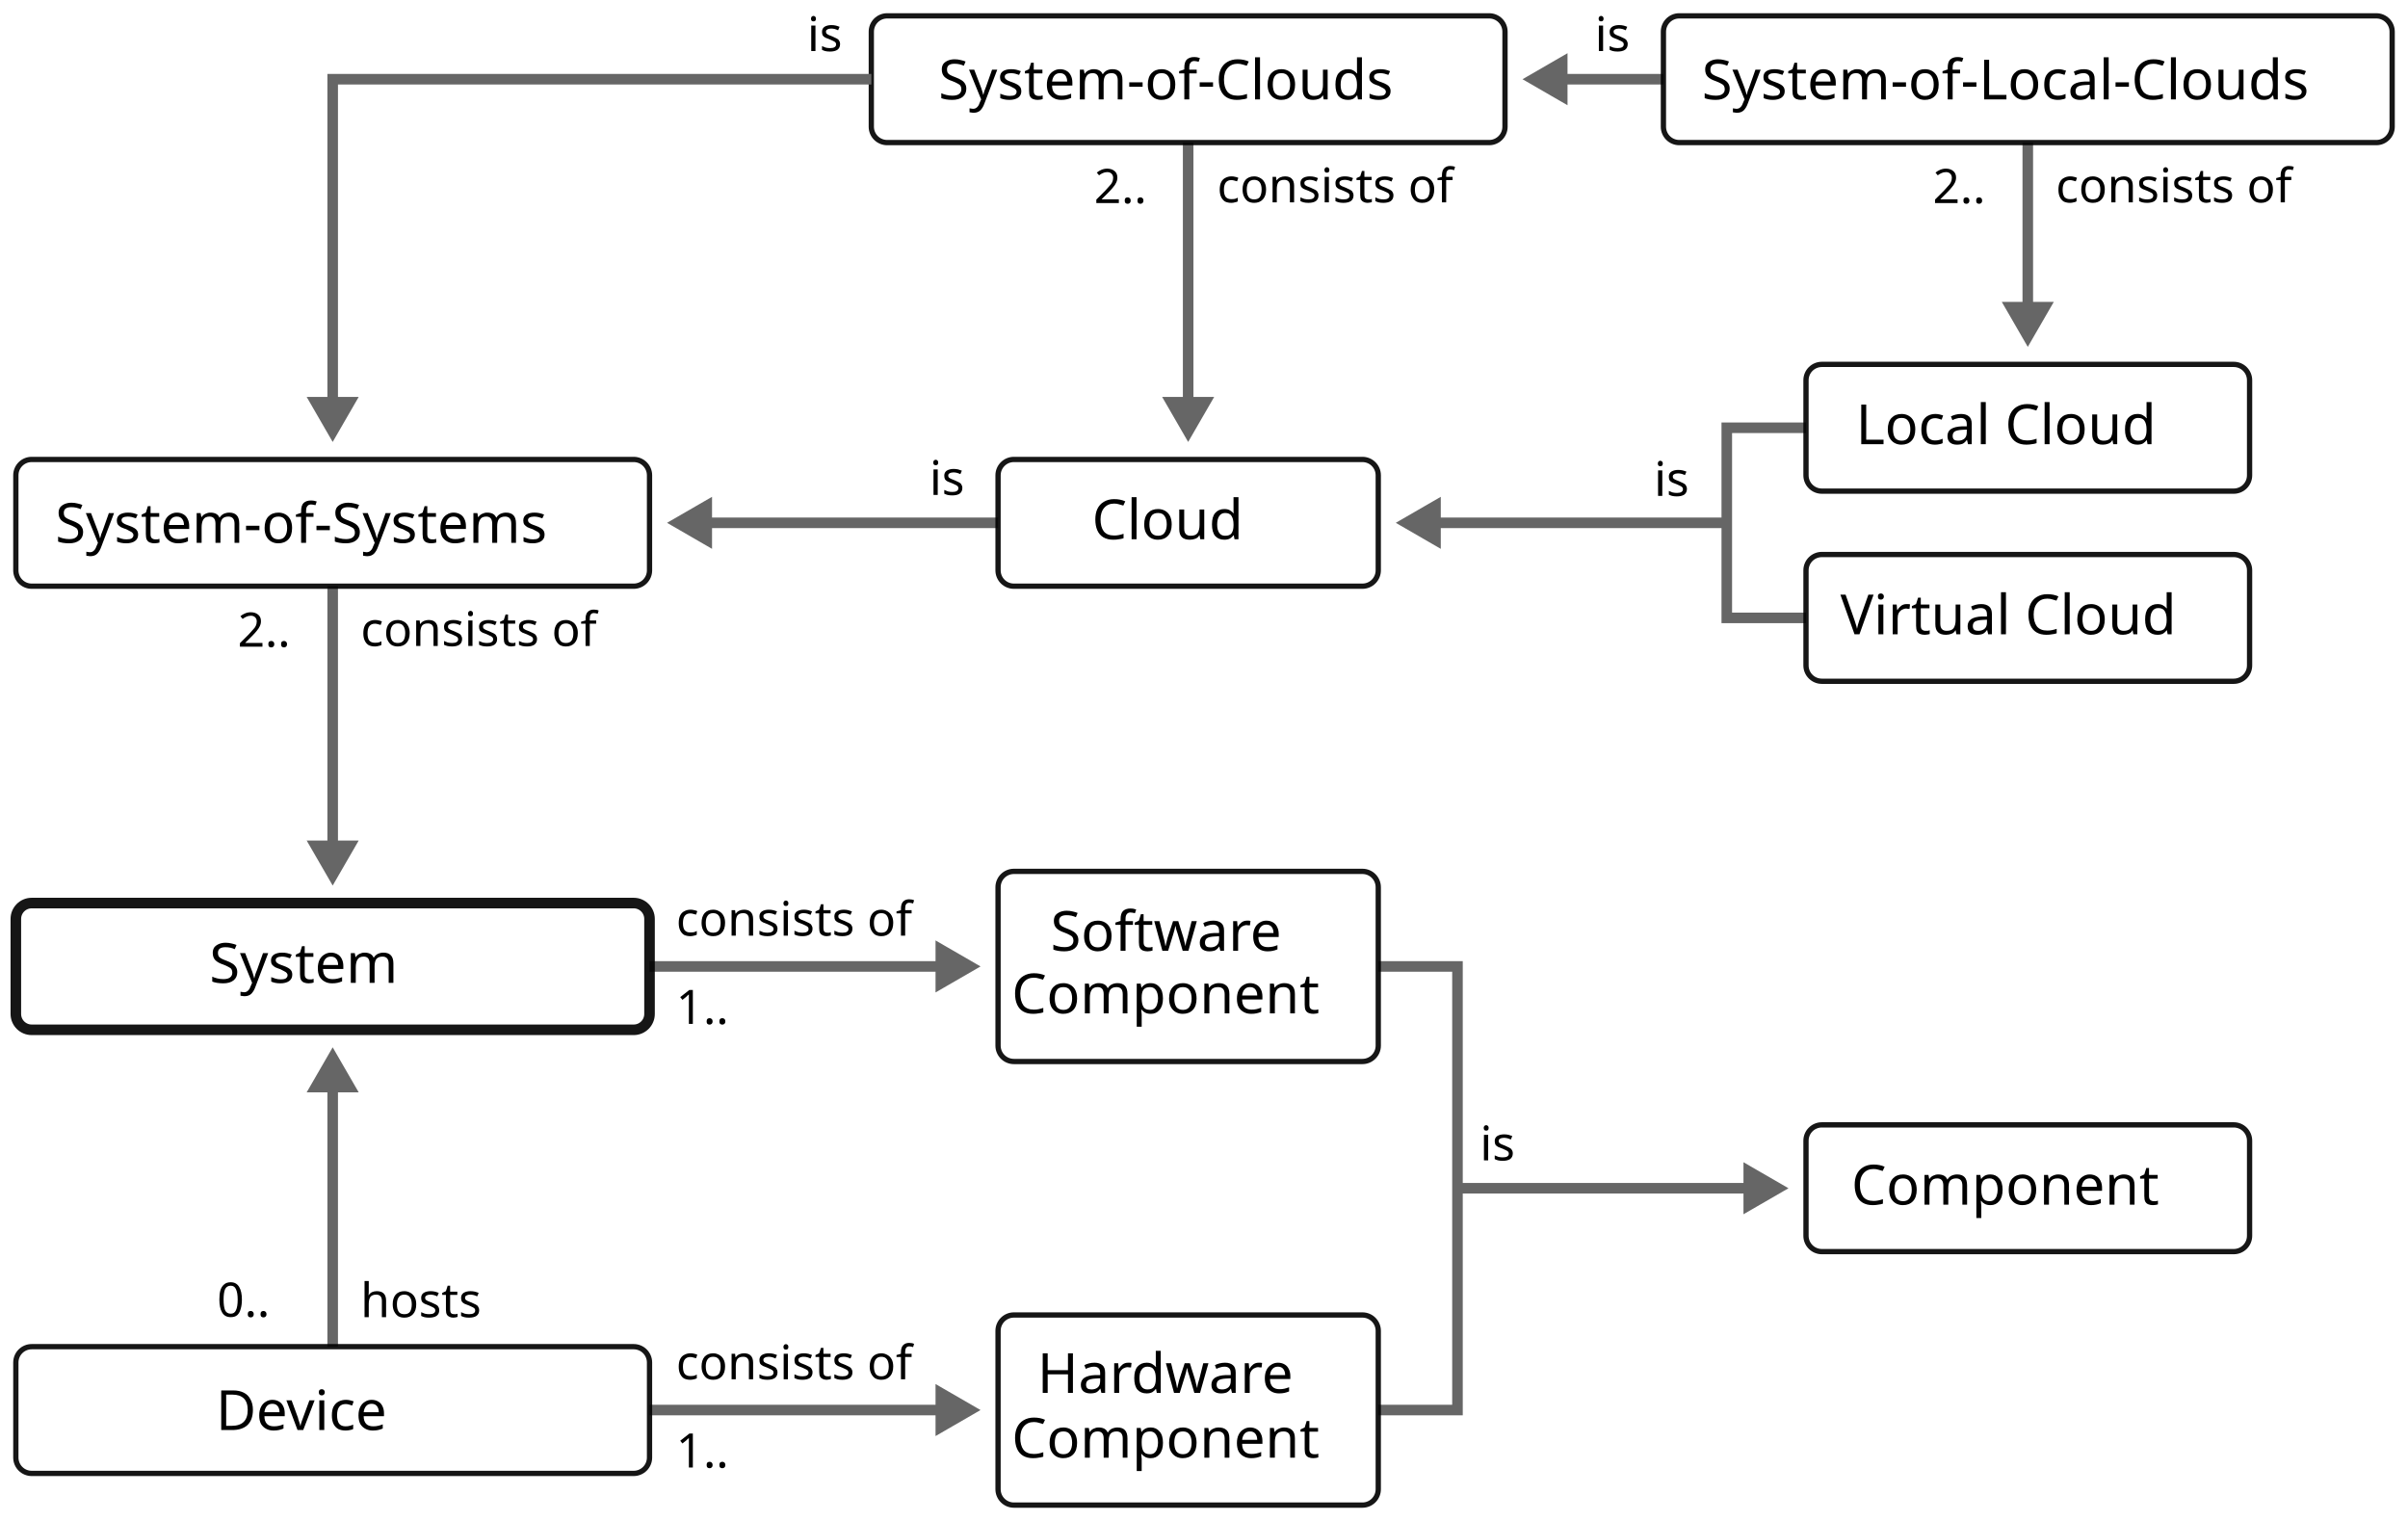
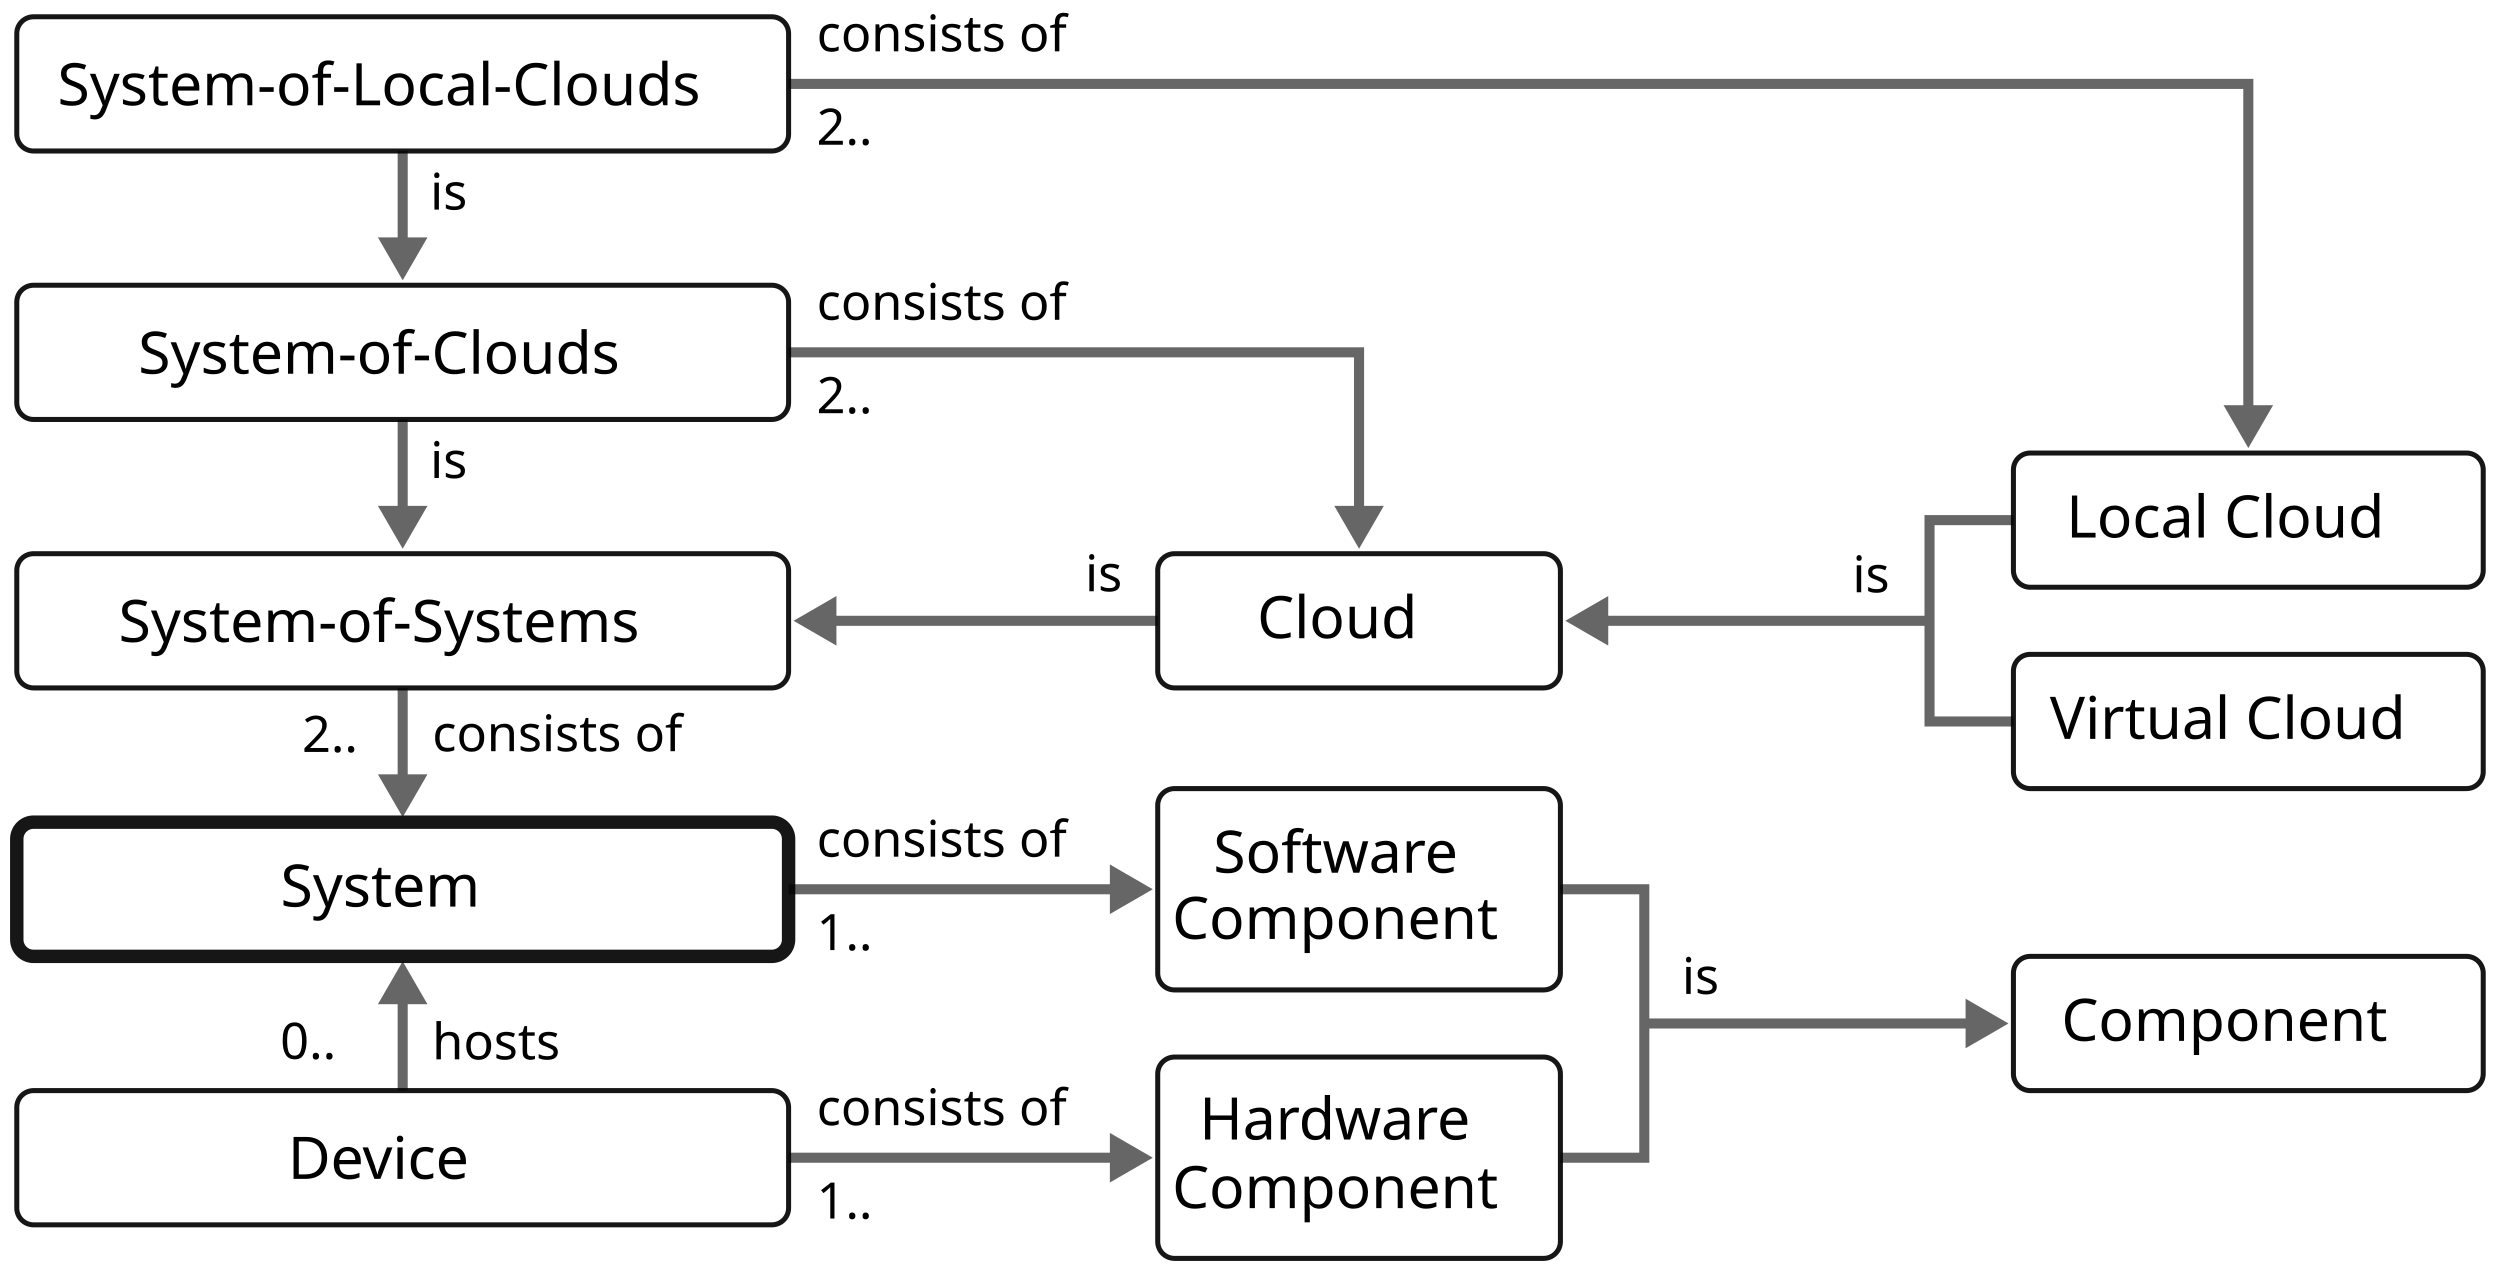
- <svg xmlns="http://www.w3.org/2000/svg" xmlns:xlink="http://www.w3.org/1999/xlink" width="152mm" height="96mm" version="1.1" viewBox="0 0 152 96" id="svg162">
+ <svg xmlns="http://www.w3.org/2000/svg" xmlns:xlink="http://www.w3.org/1999/xlink" width="149mm" height="76mm" version="1.1" viewBox="0 0 149 76" id="svg162">
  <defs id="defs5">
    <marker id="a" overflow="visible" orient="auto">
      <path transform="scale(0.4)" d="M 5.77,0 -2.88,5 V -5 Z" fill="context-stroke" fill-rule="evenodd" stroke="context-stroke" stroke-width="1pt" id="path2" />
    </marker>
  </defs>
-   <use x="0" y="0" xlink:href="#g38520" id="use38522" transform="translate(0,28)" width="100%" height="100%" />
-   <path d="m 105,5 -7,1e-7" marker-end="url(#a)" id="path46231" style="fill:none;stroke:#666666;stroke-width:0.667" />
-   <path d="M 128,9 V 20" marker-end="url(#a)" id="path45286" style="fill:none;stroke:#666666;stroke-width:0.667" />
-   <path d="M 75,9 75,26" marker-end="url(#a)" id="path46338" style="fill:none;stroke:#666666;stroke-width:0.667" />
-   <path style="fill:none;stroke:#666666;stroke-width:0.667;stroke-linecap:butt;stroke-linejoin:miter;stroke-miterlimit:4;stroke-dasharray:none;stroke-opacity:1" d="M 114,27 H 109 v 12 l 5,-10e-7" id="path36079" />
-   <use x="0" y="0" xlink:href="#path8416" id="use29997" transform="matrix(1,0,0,-1,1.0000001e-8,122)" width="100%" height="100%" />
-   <rect id="g" x="1" y="29" width="40" height="8" rx="1" fill="none" opacity="0.913" stroke="#000000" stroke-linejoin="round" stroke-width="0.333" style="stroke-width:0.333;stroke-miterlimit:4;stroke-dasharray:none" />
-   <path style="fill:none;stroke:#666666;stroke-width:0.667;stroke-linecap:butt;stroke-linejoin:miter;stroke-miterlimit:4;stroke-dasharray:none;stroke-opacity:1" d="m 87,61 h 5 v 28 h -5" id="path6878" />
-   <path d="M 21,85 V 68" marker-end="url(#a)" id="path8416" style="fill:none;stroke:#666666;stroke-width:0.667" />
-   <text x="22.763" y="83.138" font-size="3px" style="line-height:1.25;font-family:sans-serif;stroke-width:0.265" xml:space="preserve" id="text8519">
-     <tspan x="22.763" y="83.138" stroke-width="0.265" id="tspan8517">hosts</tspan>
+   <use x="0" y="0" xlink:href="#path8416" id="use1406" transform="matrix(1,0,0,-1,6.4468751e-7,90)" width="100%" height="100%" />
+   <use x="0" y="0" xlink:href="#g38520" id="use38522" transform="translate(4.1599992e-6,16)" width="100%" height="100%" />
+   <path d="m 47,5 h 87 v 20" marker-end="url(#a)" id="path45286" style="fill:none;stroke:#666666;stroke-width:0.6;stroke-miterlimit:4;stroke-dasharray:none" />
+   <path d="M 47,21 H 81 V 31" marker-end="url(#a)" id="path46338" style="fill:none;stroke:#666666;stroke-width:0.6;stroke-miterlimit:4;stroke-dasharray:none" />
+   <path style="fill:none;stroke:#666666;stroke-width:0.6;stroke-linecap:butt;stroke-linejoin:miter;stroke-miterlimit:4;stroke-dasharray:none;stroke-opacity:1" d="M 120,31 H 115 v 12 l 5,-10e-7" id="path36079" />
+   <use x="0" y="0" xlink:href="#path8416" id="use29997" transform="matrix(1,0,0,-1,4.546875e-7,106)" width="100%" height="100%" />
+   <rect id="g" x="1" y="33" width="46" height="8" rx="1" fill="none" opacity="0.913" stroke="#000000" stroke-linejoin="round" stroke-width="0.333" style="stroke-width:0.3;stroke-miterlimit:4;stroke-dasharray:none" />
+   <path style="fill:none;stroke:#666666;stroke-width:0.6;stroke-linecap:butt;stroke-linejoin:miter;stroke-miterlimit:4;stroke-dasharray:none;stroke-opacity:1" d="m 93,53 h 5 v 16 h -5" id="path6878" />
+   <path d="m 24,65 v -6" marker-end="url(#a)" id="path8416" style="fill:none;stroke:#666666;stroke-width:0.6;stroke-miterlimit:4;stroke-dasharray:none" />
+   <text x="25.762" y="63.138" font-size="3px" style="line-height:1.25;font-family:sans-serif;stroke-width:0.265" xml:space="preserve" id="text8519">
+     <tspan x="25.762" y="63.138" stroke-width="0.265" id="tspan8517">hosts</tspan>
  </text>
-   <g id="g38520" transform="translate(-52,9)">
-     <path d="M 93,52 H 112" marker-end="url(#a)" id="path7221" style="fill:none;stroke:#666666;stroke-width:0.667" />
+   <g id="g38520" transform="translate(-46,1.000001)">
+     <path d="M 93,52 H 113" marker-end="url(#a)" id="path7221" style="fill:none;stroke:#666666;stroke-width:0.6;stroke-miterlimit:4;stroke-dasharray:none" />
    <text x="94.672" y="50.058" font-family="sans-serif" font-size="3px" stroke-width="0.265" style="line-height:1.25" xml:space="preserve" id="text7225">
      <tspan x="94.672" y="50.058" stroke-width="0.265" id="tspan7223">consists of</tspan>
    </text>
    <text x="94.672" y="55.626" style="font-size:3px;line-height:1.25;font-family:sans-serif;stroke-width:0.265" xml:space="preserve" id="text8523">
      <tspan x="94.672" y="55.626" stroke-width="0.265" id="tspan8521">1..</tspan>
    </text>
  </g>
-   <text x="20.537" y="62.034" font-size="3.5px" style="line-height:1.25;font-family:sans-serif;stroke-width:0.265" xml:space="preserve" id="text13286">
-     <tspan x="20.537" y="62.034" font-size="3.5px" stroke-width="0.265" text-align="center" text-anchor="middle" id="tspan13284">System</tspan>
+   <text x="24.037" y="54.034" font-size="3.5px" style="line-height:1.25;font-family:sans-serif;stroke-width:0.265" xml:space="preserve" id="text13286">
+     <tspan x="24.037" y="54.034" font-size="3.5px" stroke-width="0.265" text-align="center" text-anchor="middle" id="tspan13284">System</tspan>
  </text>
-   <use x="0" y="0" xlink:href="#g" id="use22964" transform="translate(-4.01e-6,56)" width="100%" height="100%" />
-   <text x="20.381" y="90.259" font-size="3.5px" style="line-height:1.25;font-family:sans-serif;stroke-width:0.265" xml:space="preserve" id="text22968">
-     <tspan x="20.381" y="90.259" font-size="3.5px" stroke-width="0.265" text-align="center" text-anchor="middle" id="tspan22966">Device</tspan>
+   <use x="0" y="0" xlink:href="#g" id="use22964" transform="translate(0,32)" width="100%" height="100%" />
+   <text x="23.915" y="70.259" font-size="3.5px" style="line-height:1.25;font-family:sans-serif;stroke-width:0.265" xml:space="preserve" id="text22968">
+     <tspan x="23.915" y="70.259" font-size="3.5px" stroke-width="0.265" text-align="center" text-anchor="middle" id="tspan22966">Device</tspan>
  </text>
-   <text x="20.381" y="34.259" font-size="3.5px" style="line-height:1.25;font-family:sans-serif;stroke-width:0.265" xml:space="preserve" id="text24924">
-     <tspan x="20.381" y="34.259" font-size="3.5px" stroke-width="0.265" text-align="center" text-anchor="middle" id="tspan24922">System-of-Systems</tspan>
+   <text x="23.958" y="38.259" font-size="3.5px" style="line-height:1.25;font-family:sans-serif;stroke-width:0.265" xml:space="preserve" id="text24924">
+     <tspan x="23.958" y="38.259" font-size="3.5px" stroke-width="0.265" text-align="center" text-anchor="middle" id="tspan24922">System-of-Systems</tspan>
  </text>
-   <text x="127.938" y="76.034" font-size="3.5px" style="line-height:1.25;font-family:sans-serif;stroke-width:0.265" xml:space="preserve" id="text27204">
-     <tspan x="127.938" y="76.034" font-size="3.5px" stroke-width="0.265" text-align="center" text-anchor="middle" id="tspan27202">Component</tspan>
+   <text x="133.938" y="62.034" font-size="3.5px" style="line-height:1.25;font-family:sans-serif;stroke-width:0.265" xml:space="preserve" id="text27204">
+     <tspan x="133.938" y="62.034" font-size="3.5px" stroke-width="0.265" text-align="center" text-anchor="middle" id="tspan27202">Component</tspan>
  </text>
-   <text x="75.06" y="34.034" font-size="3.5px" style="line-height:1.25;font-family:sans-serif;stroke-width:0.265" xml:space="preserve" id="text28074">
-     <tspan x="75.06" y="34.034" font-size="3.5px" stroke-width="0.265" text-align="center" text-anchor="middle" id="tspan28072">Cloud</tspan>
+   <text x="81.06" y="38.034" font-size="3.5px" style="line-height:1.25;font-family:sans-serif;stroke-width:0.265" xml:space="preserve" id="text28074">
+     <tspan x="81.06" y="38.034" font-size="3.5px" stroke-width="0.265" text-align="center" text-anchor="middle" id="tspan28072">Cloud</tspan>
  </text>
-   <text x="22.893" y="83.106" font-size="3px" style="line-height:1.25;font-family:sans-serif;stroke-width:0.265" xml:space="preserve" id="use29827">
-     <tspan x="19.373" y="83.106" stroke-width="0.265" id="tspan47487" style="text-align:end;text-anchor:end">0..</tspan>
+   <text x="25.893" y="63.106" font-size="3px" style="line-height:1.25;font-family:sans-serif;stroke-width:0.265" xml:space="preserve" id="use29827">
+     <tspan x="22.373" y="63.106" stroke-width="0.265" id="tspan47487" style="text-align:end;text-anchor:end">0..</tspan>
  </text>
-   <use x="0" y="0" xlink:href="#text7225" id="use30001" transform="translate(-71.90914,-9.285851)" width="100%" height="100%" />
-   <text x="15.005" y="40.818" style="font-size:3px;line-height:1.25;font-family:sans-serif;stroke-width:0.265" xml:space="preserve" id="text31298">
-     <tspan x="15.005" y="40.818" stroke-width="0.265" id="tspan31296">2..</tspan>
+   <use x="0" y="0" xlink:href="#text7225" id="use30001" transform="translate(-68.9096,-5.285852)" width="100%" height="100%" />
+   <text x="18.004" y="44.818" style="font-size:3px;line-height:1.25;font-family:sans-serif;stroke-width:0.265" xml:space="preserve" id="text31298">
+     <tspan x="18.004" y="44.818" stroke-width="0.265" id="tspan31296">2..</tspan>
  </text>
-   <g id="g36654" transform="translate(-35,22)">
-     <path d="m 98,11 h -19" marker-end="url(#a)" id="path32026" style="fill:none;stroke:#666666;stroke-width:0.667" />
-     <text xml:space="preserve" style="font-size:3px;line-height:1.25;font-family:sans-serif;stroke-width:0.265" x="93.676" y="9.237" id="text33079">
-       <tspan id="tspan33077" style="stroke-width:0.265" x="93.676" y="9.237">is</tspan>
+   <path d="M 69,37 H 49" marker-end="url(#a)" id="path32026" style="fill:none;stroke:#666666;stroke-width:0.6;stroke-miterlimit:4;stroke-dasharray:none" />
+   <text xml:space="preserve" style="font-size:3px;line-height:1.25;font-family:sans-serif;stroke-width:0.265" x="64.676" y="35.237" id="text33079">
+     <tspan id="tspan33077" style="stroke-width:0.265" x="64.676" y="35.237">is</tspan>
+   </text>
+   <rect id="rect33557" x="120" y="27" width="28" height="8" rx="1" fill="none" opacity="0.913" stroke="#000000" stroke-linejoin="round" stroke-width="0.333" style="stroke-width:0.3;stroke-miterlimit:4;stroke-dasharray:none" />
+   <text x="133.987" y="32.034" font-size="3.5px" style="line-height:1.25;font-family:sans-serif;stroke-width:0.265" xml:space="preserve" id="text33561">
+     <tspan x="133.987" y="32.034" font-size="3.5px" stroke-width="0.265" text-align="center" text-anchor="middle" id="tspan33559">Local Cloud</tspan>
+   </text>
+   <use x="0" y="0" xlink:href="#rect33557" id="use34731" transform="translate(-3.5500003e-6,12)" width="100%" height="100%" />
+   <text x="134.136" y="44.034" font-size="3.5px" style="line-height:1.25;font-family:sans-serif;stroke-width:0.265" xml:space="preserve" id="text34735">
+     <tspan x="134.136" y="44.034" font-size="3.5px" stroke-width="0.265" text-align="center" text-anchor="middle" id="tspan34733">Virtual Cloud</tspan>
+   </text>
+   <text x="80.915" y="67.917" font-size="3.5px" style="line-height:1.25;font-family:sans-serif;stroke-width:0.265" xml:space="preserve" id="text37951">
+     <tspan x="80.915" y="67.917" font-size="3.5px" stroke-width="0.265" text-align="center" text-anchor="middle" id="tspan37949">Hardware</tspan>
+   </text>
+   <path d="M 98,61 118,61" marker-end="url(#a)" id="path38623" style="fill:none;stroke:#666666;stroke-width:0.6;stroke-miterlimit:4;stroke-dasharray:none" />
+   <text xml:space="preserve" style="font-size:3px;line-height:1.25;font-family:sans-serif;stroke-width:0.265" x="100.251" y="59.237" id="text38627">
+     <tspan id="tspan38625" style="stroke-width:0.265" x="100.251" y="59.237">is</tspan>
+   </text>
+   <rect id="rect41006" x="69" y="47" width="24" height="12" rx="1" fill="none" opacity="0.913" stroke="#000000" stroke-linejoin="round" stroke-width="0.333" style="stroke-width:0.3;stroke-miterlimit:4;stroke-dasharray:none" />
+   <text x="80.971" y="52.013" font-size="3.5px" style="line-height:1.25;font-family:sans-serif;stroke-width:0.265" xml:space="preserve" id="text36919">
+     <tspan x="80.971" y="52.013" font-size="3.5px" stroke-width="0.265" text-align="center" text-anchor="middle" id="tspan36917">Software</tspan>
+   </text>
+   <use x="0" y="0" xlink:href="#text27204" id="use41292" transform="translate(-52.99999,-6.074664)" width="100%" height="100%" />
+   <use x="0" y="0" xlink:href="#text27204" id="use41384" transform="translate(-52.99998,9.971166)" width="100%" height="100%" />
+   <use x="0" y="0" xlink:href="#rect41006" id="use41568" transform="translate(4.0599992e-6,16)" width="100%" height="100%" />
+   <use x="0" y="0" xlink:href="#rect33557" id="use41851" transform="translate(-3.5399993e-6,30)" width="100%" height="100%" />
+   <rect id="rect41933" x="69" y="33" width="24" height="8" rx="1" fill="none" opacity="0.913" stroke="#000000" stroke-linejoin="round" stroke-width="0.333" style="stroke-width:0.3;stroke-miterlimit:4;stroke-dasharray:none" />
+   <use x="0" y="0" xlink:href="#text38627" id="use42218" transform="translate(10.16171,-23.93773)" width="100%" height="100%" />
+   <text x="23.958" y="22.272" font-size="3.5px" style="line-height:1.25;font-family:sans-serif;stroke-width:0.265" xml:space="preserve" id="text42298">
+     <tspan x="23.958" y="22.272" font-size="3.5px" stroke-width="0.265" text-align="center" text-anchor="middle" id="tspan42296">System-of-Clouds</tspan>
+   </text>
+   <text x="23.958" y="6.272" font-size="3.5px" style="line-height:1.25;font-family:sans-serif;stroke-width:0.265" xml:space="preserve" id="text44012">
+     <tspan x="23.958" y="6.272" font-size="3.5px" stroke-width="0.265" text-align="center" text-anchor="middle" id="tspan44010">System-of-Local-Clouds</tspan>
+   </text>
+   <rect id="rect45004" x="1" y="49" width="46" height="8" rx="1" fill="none" opacity="0.913" stroke="#000000" stroke-linejoin="round" stroke-width="0.333" style="stroke-width:0.8;stroke-miterlimit:4;stroke-dasharray:none" />
+   <use x="0" y="0" xlink:href="#text38627" id="use45086" transform="translate(-74.60772,-30.74766)" width="100%" height="100%" />
+   <path d="M 115,37 H 95" marker-end="url(#a)" id="path45088" style="fill:none;stroke:#666666;stroke-width:0.6;stroke-miterlimit:4;stroke-dasharray:none" />
+   <use x="0" y="0" xlink:href="#g" id="use45505" transform="translate(0,-16)" width="100%" height="100%" />
+   <use x="0" y="0" xlink:href="#path8416" id="use2399" transform="matrix(1,0,0,-1,4.5615e-4,74)" width="100%" height="100%" />
+   <use x="0" y="0" xlink:href="#text38627" id="use2401" transform="translate(-74.60726,-46.74766)" width="100%" height="100%" />
+   <use x="0" y="0" xlink:href="#g" id="use2483" transform="translate(-1.0000002e-8,-32)" width="100%" height="100%" />
+   <g id="g3540" transform="translate(-46,-31)">
+     <text x="94.672" y="50.058" font-family="sans-serif" font-size="3px" stroke-width="0.265" style="line-height:1.25" xml:space="preserve" id="text3534">
+       <tspan x="94.672" y="50.058" stroke-width="0.265" id="tspan3532">consists of</tspan>
+     </text>
+     <text x="94.672" y="55.626" style="font-size:3px;line-height:1.25;font-family:sans-serif;stroke-width:0.265" xml:space="preserve" id="text3538">
+       <tspan x="94.672" y="55.626" stroke-width="0.265" id="tspan3536">2..</tspan>
    </text>
  </g>
-   <rect id="rect33557" x="114" y="23" width="28" height="8" rx="1" fill="none" opacity="0.913" stroke="#000000" stroke-linejoin="round" stroke-width="0.333" />
-   <text x="127.987" y="28.034" font-size="3.5px" style="line-height:1.25;font-family:sans-serif;stroke-width:0.265" xml:space="preserve" id="text33561">
-     <tspan x="127.987" y="28.034" font-size="3.5px" stroke-width="0.265" text-align="center" text-anchor="middle" id="tspan33559">Local Cloud</tspan>
-   </text>
-   <use x="0" y="0" xlink:href="#rect33557" id="use34731" transform="translate(-9.4999939e-7,12)" width="100%" height="100%" />
-   <text x="128.136" y="40.034" font-size="3.5px" style="line-height:1.25;font-family:sans-serif;stroke-width:0.265" xml:space="preserve" id="text34735">
-     <tspan x="128.136" y="40.034" font-size="3.5px" stroke-width="0.265" text-align="center" text-anchor="middle" id="tspan34733">Virtual Cloud</tspan>
-   </text>
-   <text x="74.915" y="87.917" font-size="3.5px" style="line-height:1.25;font-family:sans-serif;stroke-width:0.265" xml:space="preserve" id="text37951">
-     <tspan x="74.915" y="87.917" font-size="3.5px" stroke-width="0.265" text-align="center" text-anchor="middle" id="tspan37949">Hardware</tspan>
-   </text>
-   <path d="m 92,75 19,2e-6" marker-end="url(#a)" id="path38623" style="fill:none;stroke:#666666;stroke-width:0.667" />
-   <text xml:space="preserve" style="font-size:3px;line-height:1.25;font-family:sans-serif;stroke-width:0.265" x="93.422" y="73.237" id="text38627">
-     <tspan id="tspan38625" style="stroke-width:0.265" x="93.422" y="73.237">is</tspan>
-   </text>
-   <rect id="rect41006" x="63" y="55" width="24" height="12" rx="1" fill="none" opacity="0.913" stroke="#000000" stroke-linejoin="round" stroke-width="0.333" />
-   <text x="74.971" y="60.013" font-size="3.5px" style="line-height:1.25;font-family:sans-serif;stroke-width:0.265" xml:space="preserve" id="text36919">
-     <tspan x="74.971" y="60.013" font-size="3.5px" stroke-width="0.265" text-align="center" text-anchor="middle" id="tspan36917">Software</tspan>
-   </text>
-   <use x="0" y="0" xlink:href="#text27204" id="use41292" transform="translate(-52.99999,-12.07466)" width="100%" height="100%" />
-   <use x="0" y="0" xlink:href="#text27204" id="use41384" transform="translate(-52.99999,15.97117)" width="100%" height="100%" />
-   <use x="0" y="0" xlink:href="#rect41006" id="use41568" transform="translate(-1.099992e-7,28)" width="100%" height="100%" />
-   <use x="0" y="0" xlink:href="#rect33557" id="use41851" transform="translate(-9.4999938e-7,48)" width="100%" height="100%" />
-   <rect id="rect41933" x="63" y="29" width="24" height="8" rx="1" fill="none" opacity="0.913" stroke="#000000" stroke-linejoin="round" stroke-width="0.333" />
-   <use x="0" y="0" xlink:href="#text38627" id="use42218" transform="translate(10.99098,-41.93772)" width="100%" height="100%" />
-   <text x="74.958" y="6.272" font-size="3.5px" style="line-height:1.25;font-family:sans-serif;stroke-width:0.265" xml:space="preserve" id="text42298">
-     <tspan x="74.958" y="6.272" font-size="3.5px" stroke-width="0.265" text-align="center" text-anchor="middle" id="tspan42296">System-of-Clouds</tspan>
-   </text>
-   <rect id="rect44008" x="105" y="1" width="46" height="8" rx="1" fill="none" opacity="0.913" stroke="#000000" stroke-linejoin="round" stroke-width="0.333" style="stroke-width:0.333;stroke-miterlimit:4;stroke-dasharray:none" />
-   <text x="127.958" y="6.272" font-size="3.5px" style="line-height:1.25;font-family:sans-serif;stroke-width:0.265" xml:space="preserve" id="text44012">
-     <tspan x="127.958" y="6.272" font-size="3.5px" stroke-width="0.265" text-align="center" text-anchor="middle" id="tspan44010">System-of-Local-Clouds</tspan>
-   </text>
-   <rect id="rect45004" x="1" y="57" width="40" height="8" rx="1" fill="none" opacity="0.913" stroke="#000000" stroke-linejoin="round" stroke-width="0.333" style="stroke-width:0.667;stroke-miterlimit:4;stroke-dasharray:none" />
-   <use x="0" y="0" xlink:href="#text38627" id="use45086" transform="translate(-42.46385,-70.01467)" width="100%" height="100%" />
-   <path d="M 109,33 H 90" marker-end="url(#a)" id="path45088" style="fill:none;stroke:#666666;stroke-width:0.667" />
-   <text xml:space="preserve" style="font-size:3px;line-height:1.25;font-family:sans-serif;stroke-width:0.265" x="100.676" y="3.222" id="text45092">
-     <tspan id="tspan45090" style="stroke-width:0.265" x="100.676" y="3.222">is</tspan>
-   </text>
-   <use x="0" y="0" xlink:href="#text7225" id="use45200" transform="translate(35.09085,-37.28585)" width="100%" height="100%" />
-   <text x="122.005" y="12.818" style="font-size:3px;line-height:1.25;font-family:sans-serif;stroke-width:0.265" xml:space="preserve" id="text45204">
-     <tspan x="122.005" y="12.818" stroke-width="0.265" id="tspan45202">2..</tspan>
-   </text>
-   <use x="0" y="0" xlink:href="#g" id="use45505" transform="translate(54,-28)" width="100%" height="100%" />
-   <use x="0" y="0" xlink:href="#text7225" id="use46332" transform="translate(-17.85081,-37.28585)" width="100%" height="100%" />
-   <text x="69.063" y="12.818" style="font-size:3px;line-height:1.25;font-family:sans-serif;stroke-width:0.265" xml:space="preserve" id="text46336">
-     <tspan x="69.063" y="12.818" stroke-width="0.265" id="tspan46334">2..</tspan>
-   </text>
-   <path d="M 55,5 H 21 V 26" marker-end="url(#a)" id="path47306" style="fill:none;stroke:#666666;stroke-width:0.667" />
+   <use x="0" y="0" xlink:href="#g3540" id="use4368" transform="translate(-1.9599999e-6,-16)" width="100%" height="100%" />
</svg>
